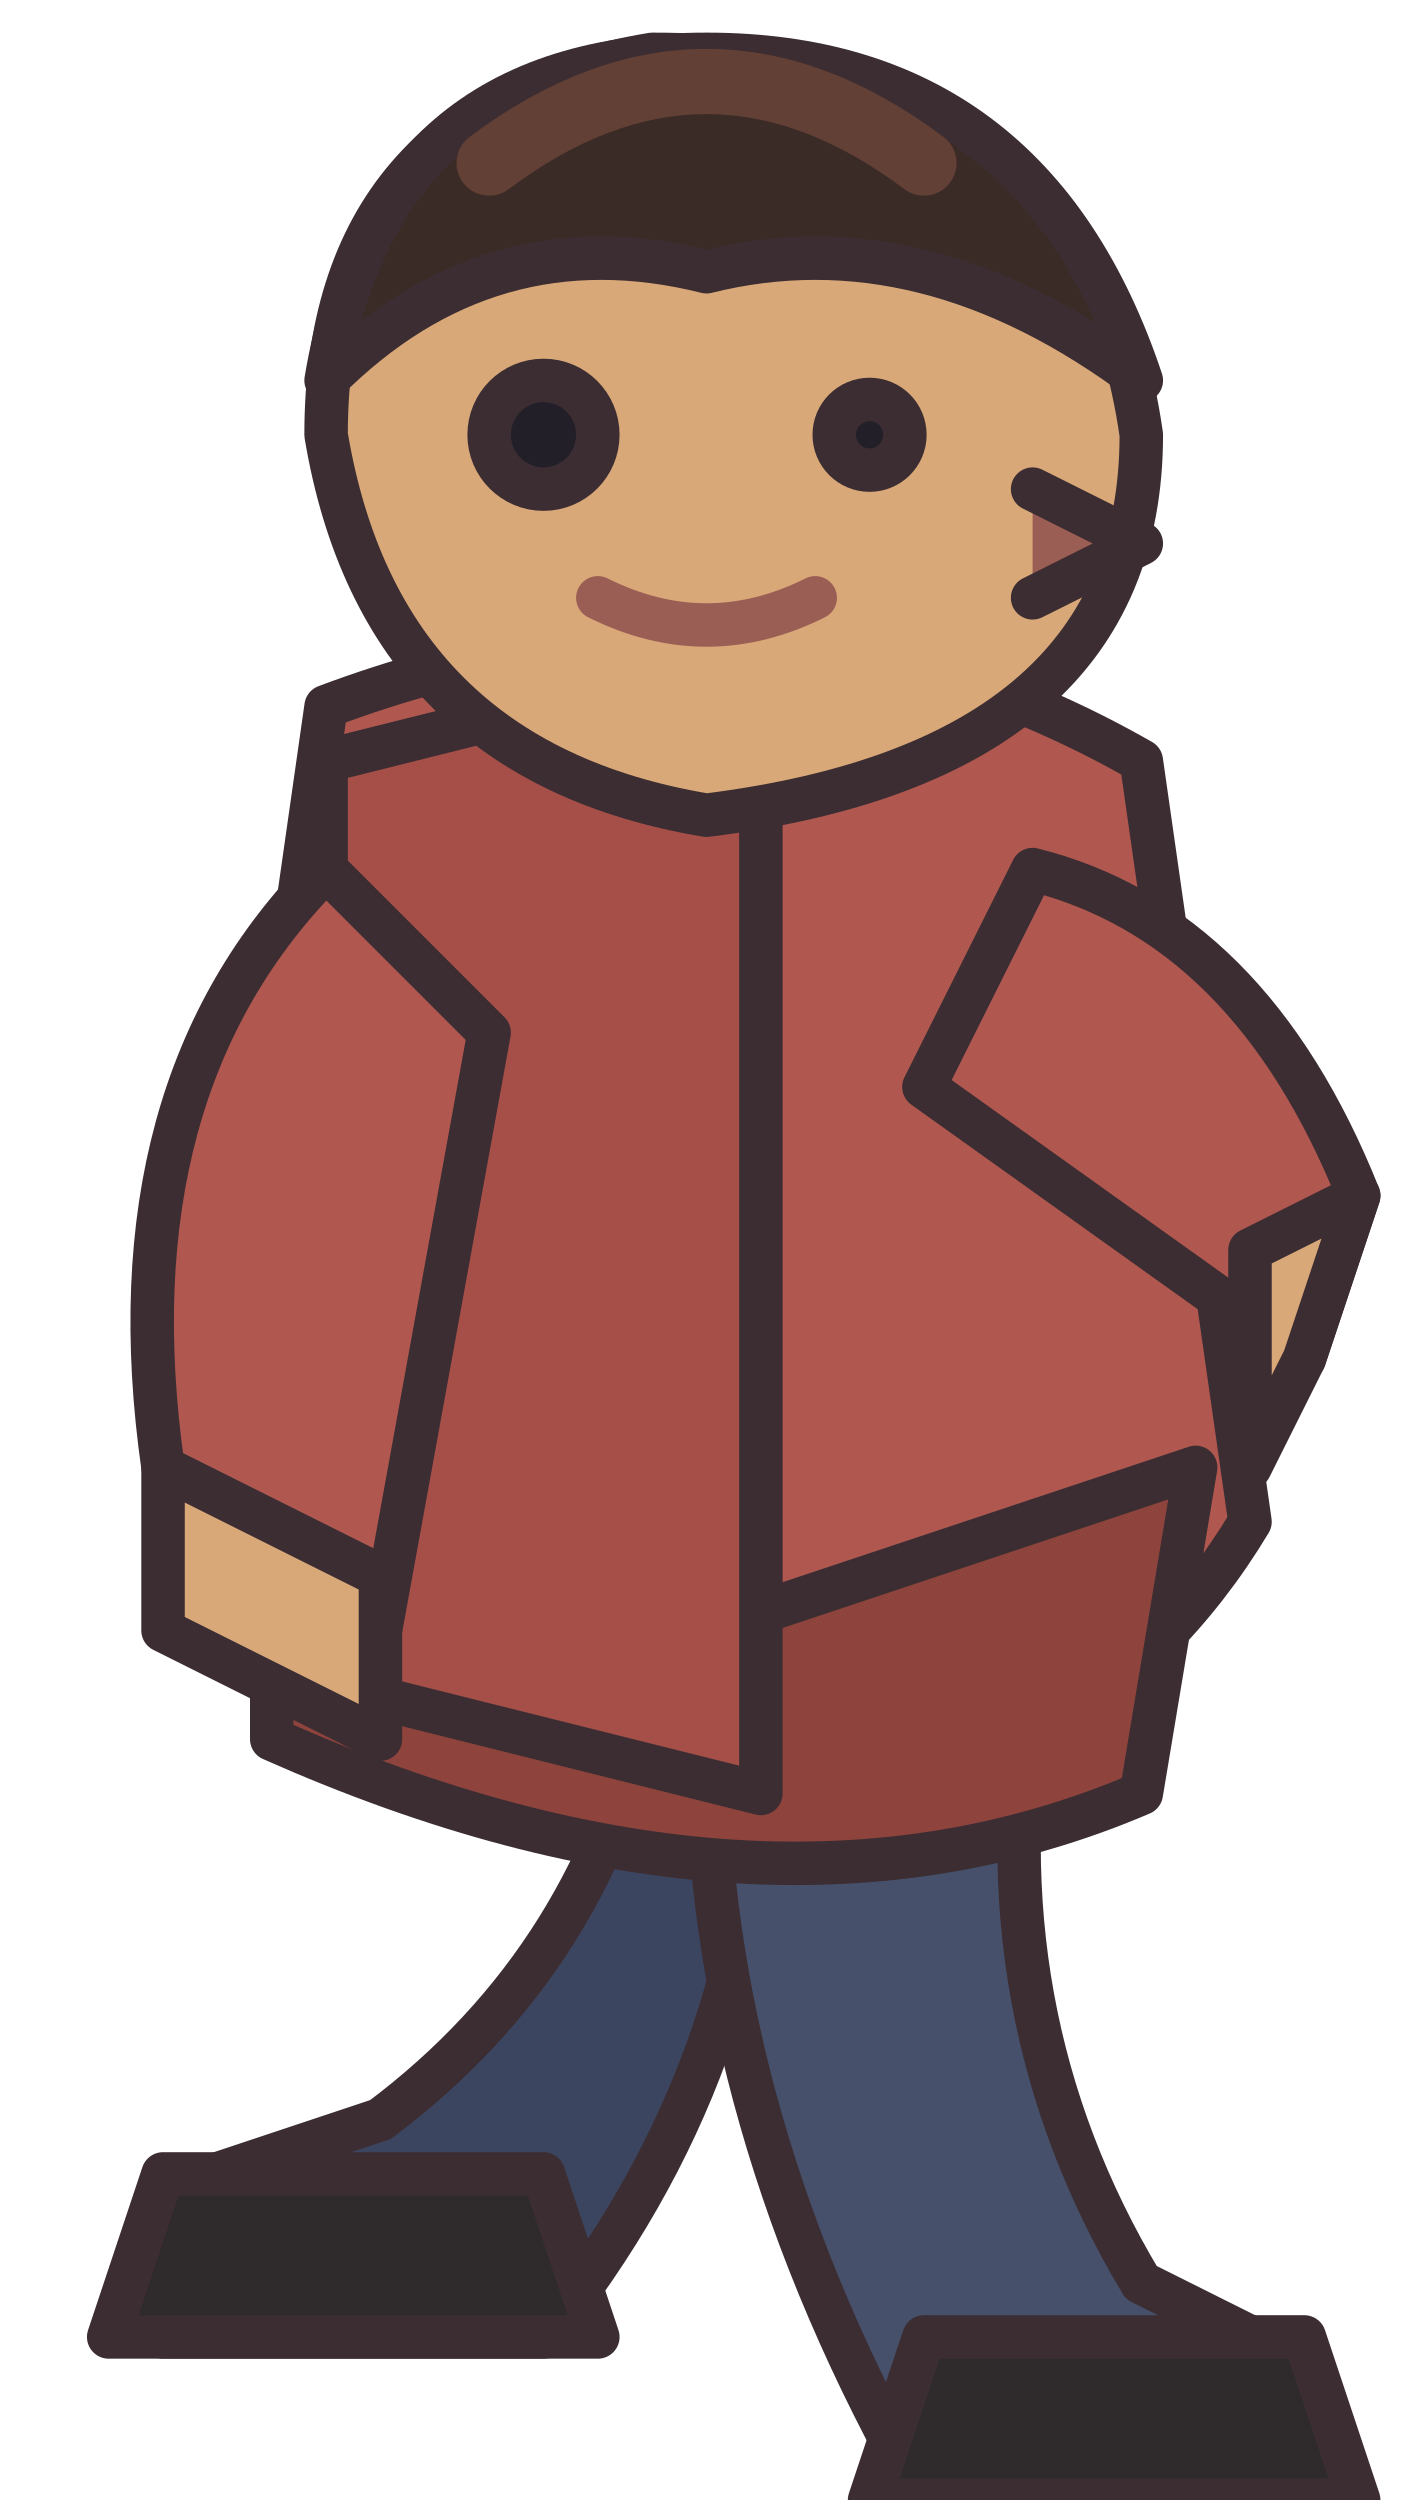
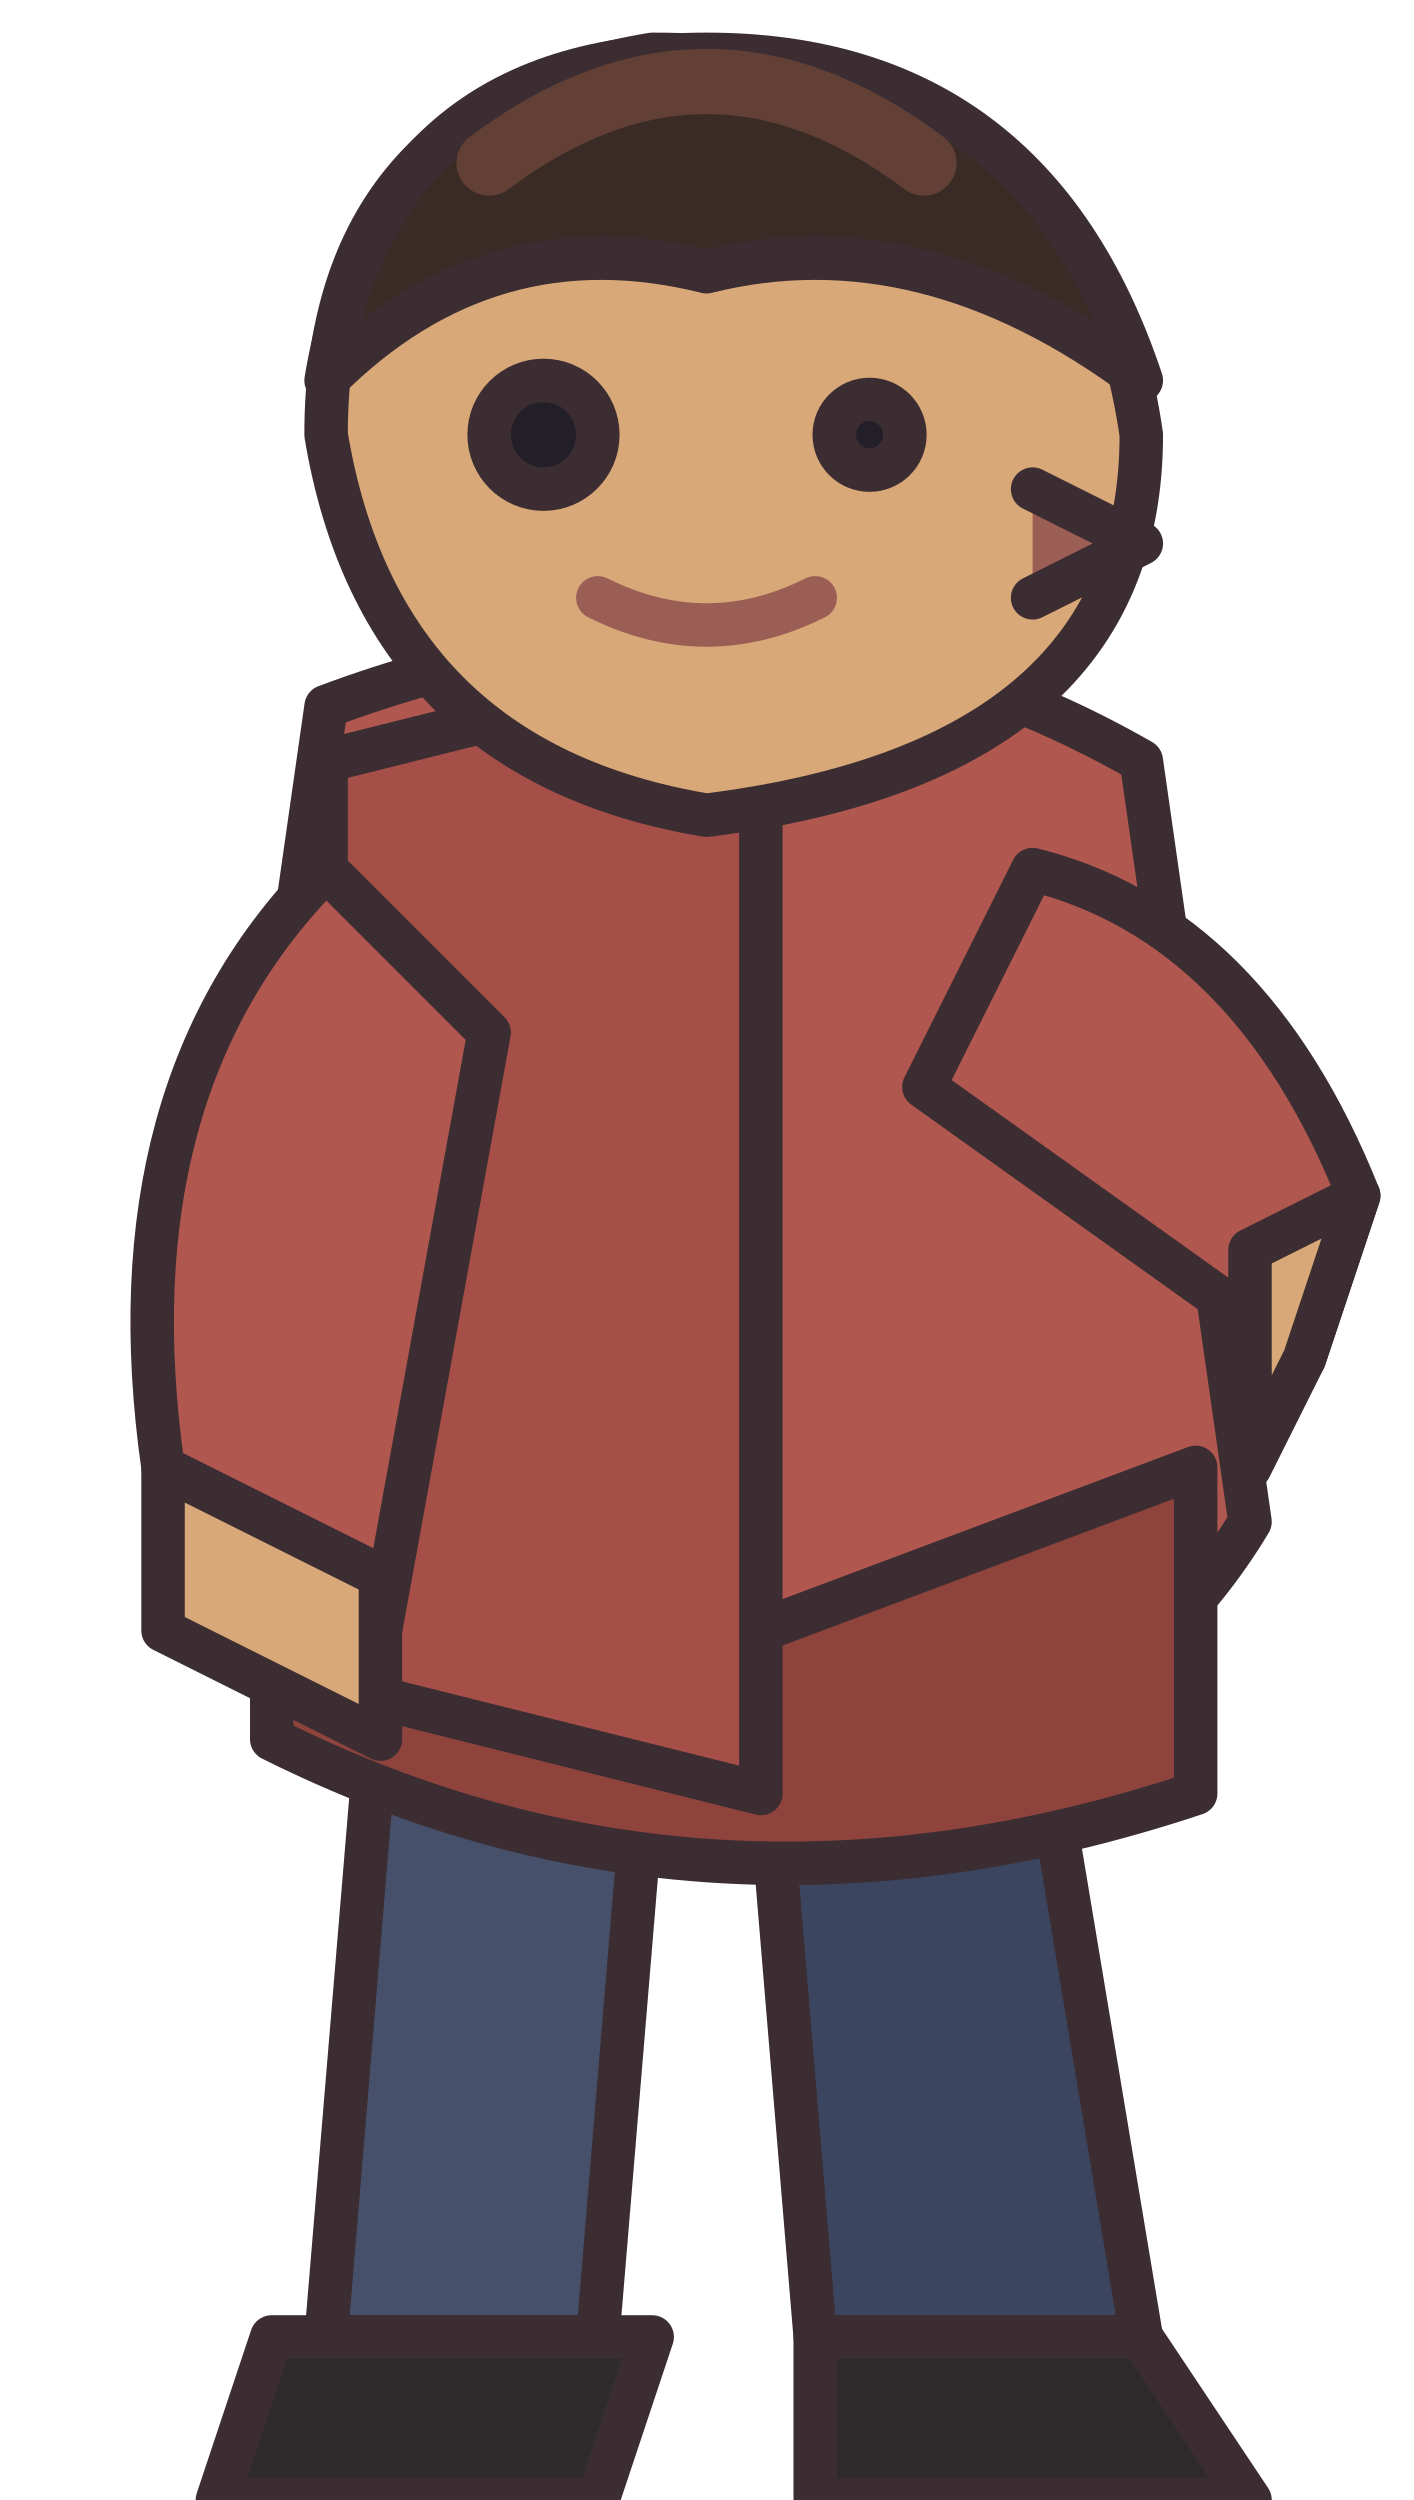
<svg xmlns="http://www.w3.org/2000/svg" width="26" height="46" viewBox="0 0 26 46" shape-rendering="geometricPrecision" stroke="#3b2d32" stroke-width="0.8" stroke-linejoin="round" stroke-linecap="round">
-   <path id="leg-b" d="M7 31 L12 31 Q11 36 7 39 L4 40 L3 43 L10 43 Q14 38 14 32 Z" fill="#3c4560" />
-   <path d="M3 40 L10 40 L11 43 L2 43 Z" fill="#2f2a2c" />
-   <path id="leg-a" d="M14 31 L19 31 Q18 37 21 42 L23 43 L24 46 L17 46 Q13 39 13 32 Z" fill="#46506b" />
-   <path d="M17 43 L24 43 L25 46 L16 46 Z" fill="#2f2a2c" />
-   <path d="M6 13 Q14 10 21 14 L23 28 Q20 33 13 34 Q6 33 4 27 Z" fill="#b0574f" />
-   <path d="M5 27 L13 30 L22 27 L21 33 Q14 36 5 32 Z" fill="#8e433d" />
+   <path d="M7 31 L12 31 L11 43 L6 43 Z" fill="#46506b" />
+   <path d="M14 31 L19 31 L21 43 L15 43 Z" fill="#3c4560" />
+   <path d="M5 43 L12 43 L11 46 L4 46 Z M15 43 L21 43 L23 46 L15 46 Z" fill="#2f2a2c" />
+   <path d="M6 13 Q14 10 21 14 L23 28 Q20 33 12 34 Q6 32 4 27 Z" fill="#b0574f" />
+   <path d="M5 27 L14 30 L22 27 L22 33 Q13 36 5 32 Z" fill="#8e433d" />
  <path d="M6 14 L14 12 L14 33 L6 31 Z" fill="#a64f49" />
  <path d="M6 16 Q2 20 3 27 L7 30 L9 19 Z" fill="#b0574f" />
  <path d="M19 16 Q23 17 25 22 L24 25 L17 20 Z" fill="#b0574f" />
  <path d="M3 27 L7 29 L7 32 L3 30 Z M23 23 L25 22 L24 25 L23 27 Z" fill="#d9a878" />
  <path d="M12 1 Q20 1 21 8 Q21 14 13 15 Q7 14 6 8 Q6 2 12 1 Z" fill="#d9a878" />
  <path d="M6 7 Q7 1 13 1 Q19 1 21 7 Q17 4 13 5 Q9 4 6 7 Z" fill="#3a2b26" />
  <path d="M9 3 Q13 0 17 3" fill="none" stroke="#634035" stroke-width="1.2" />
  <circle cx="10" cy="8" r="1" fill="#221f28" />
  <circle cx="16" cy="8" r="0.65" fill="#221f28" />
  <path d="M19 9 L21 10 L19 11" fill="#9b5e54" />
  <path d="M11 11 Q13 12 15 11" fill="none" stroke="#9b5e54" stroke-width="0.8" />
</svg>
